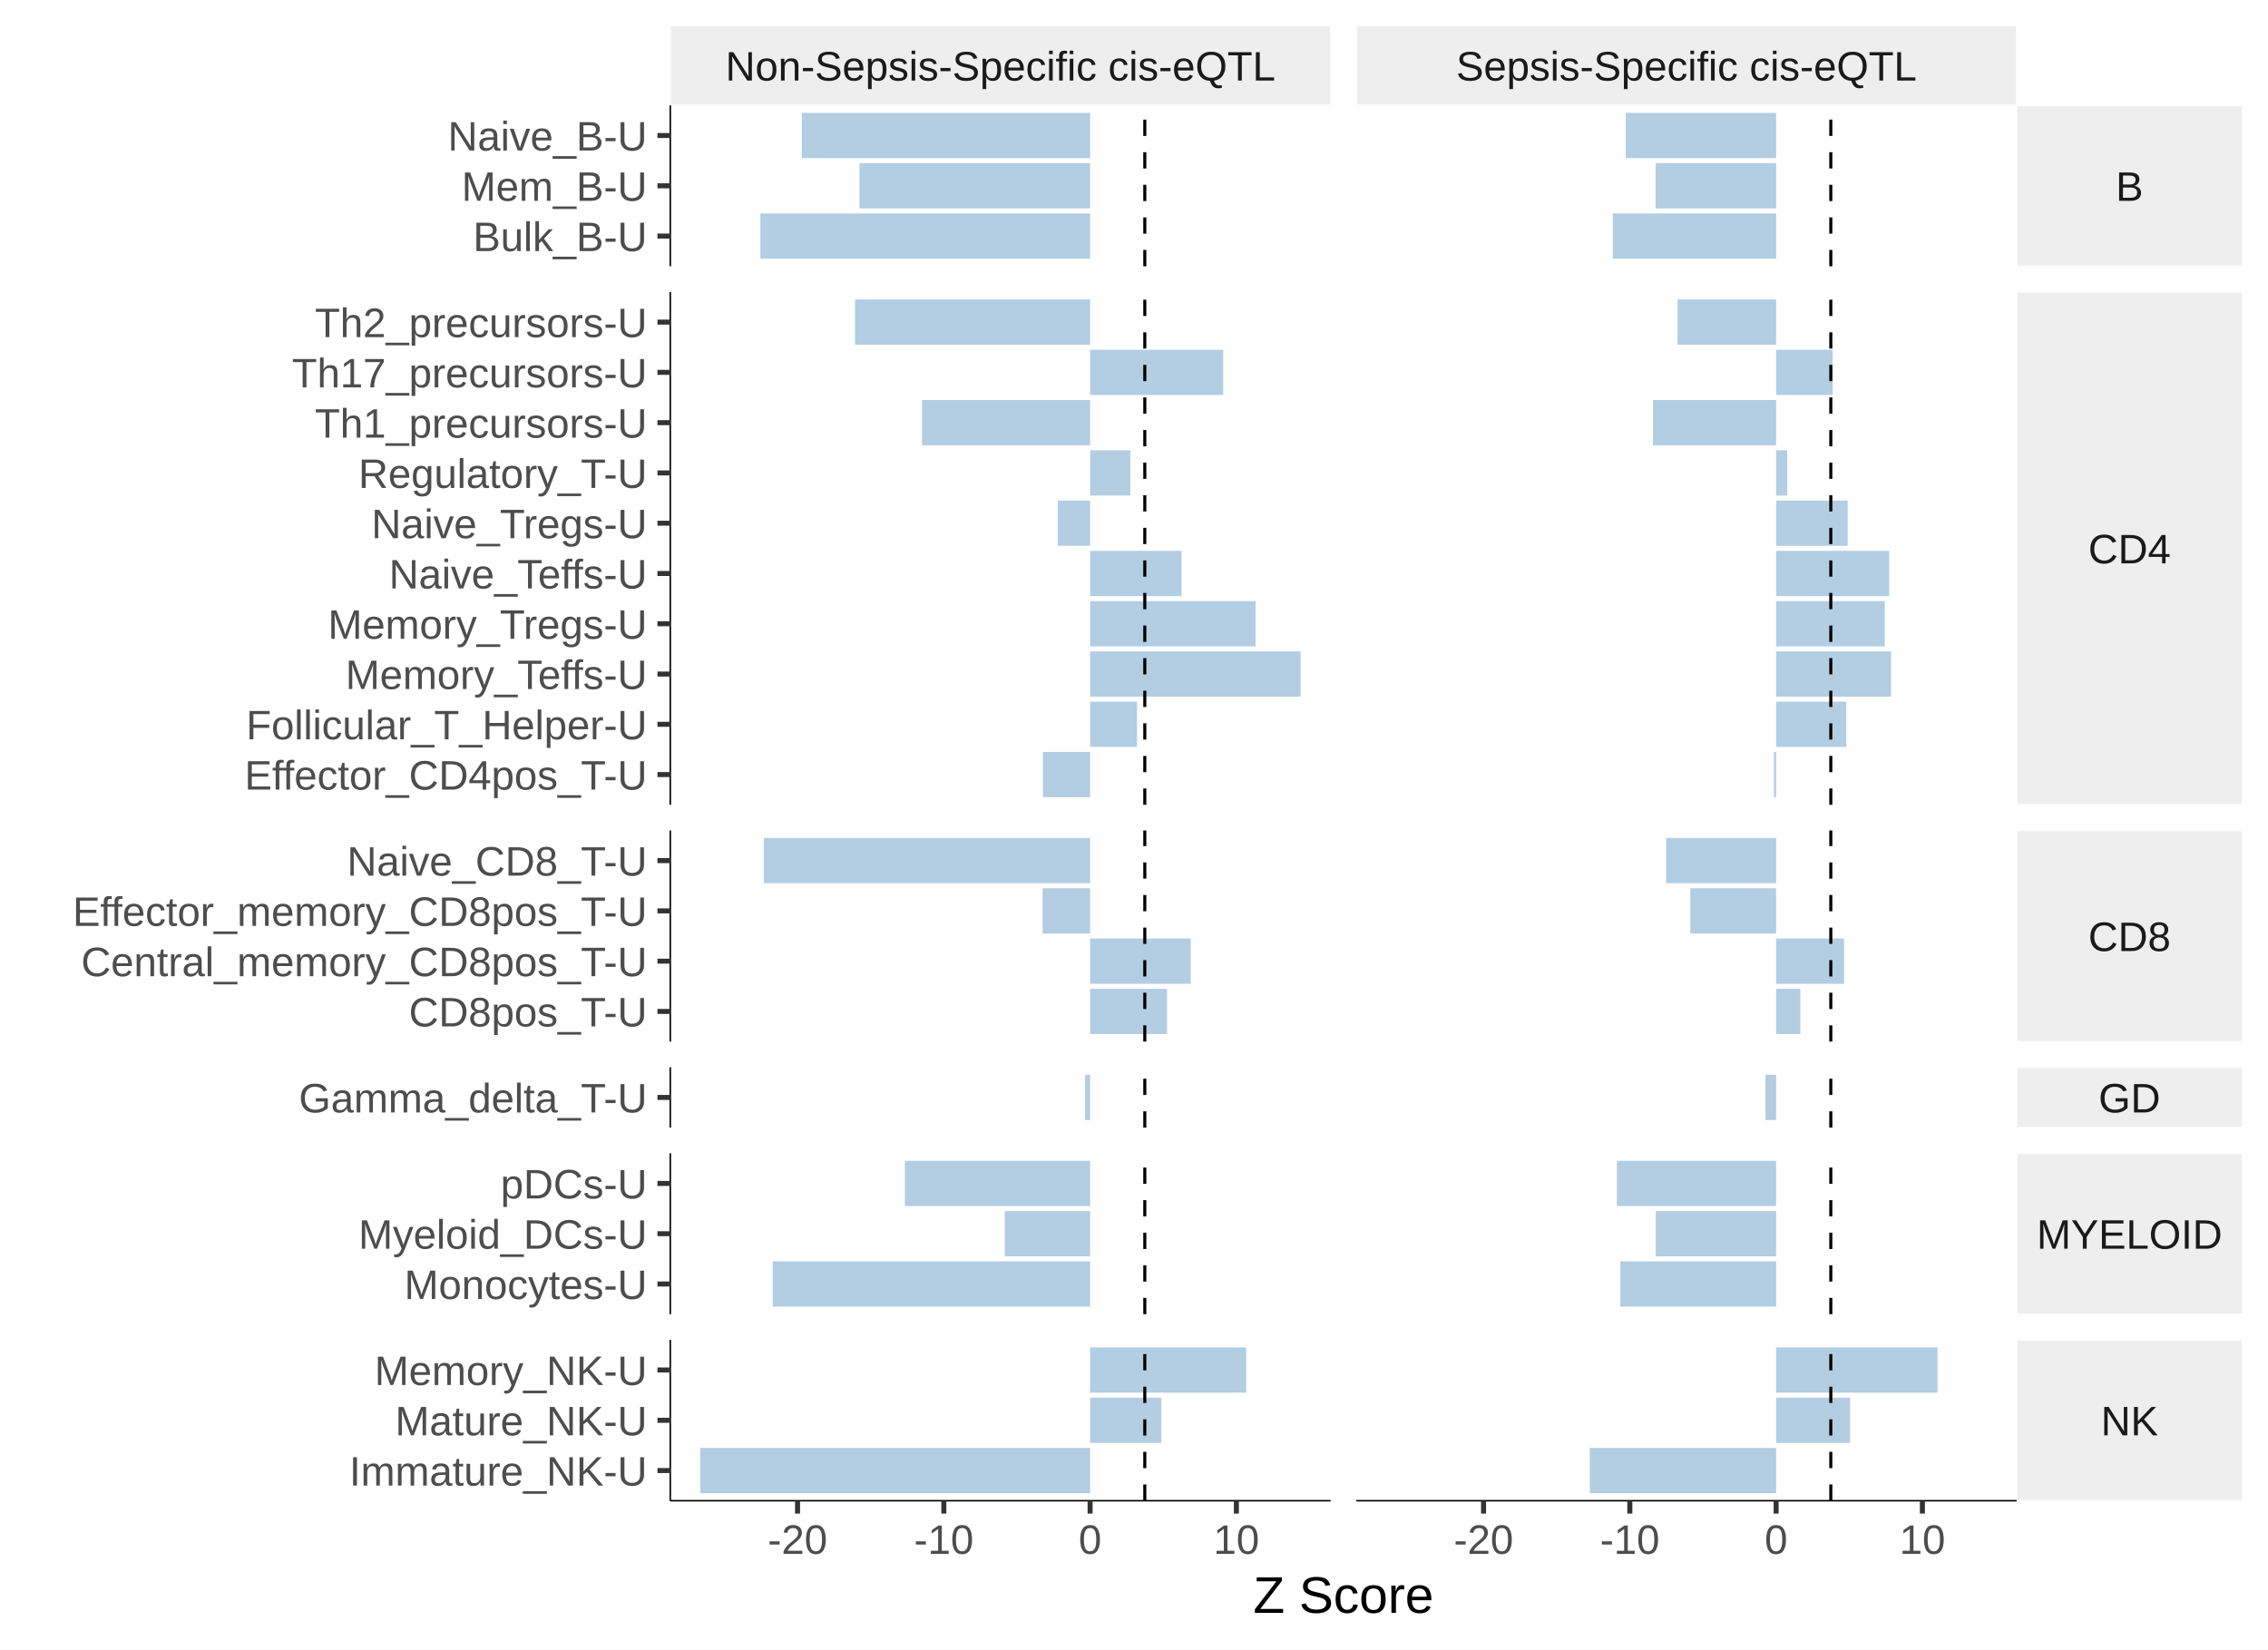
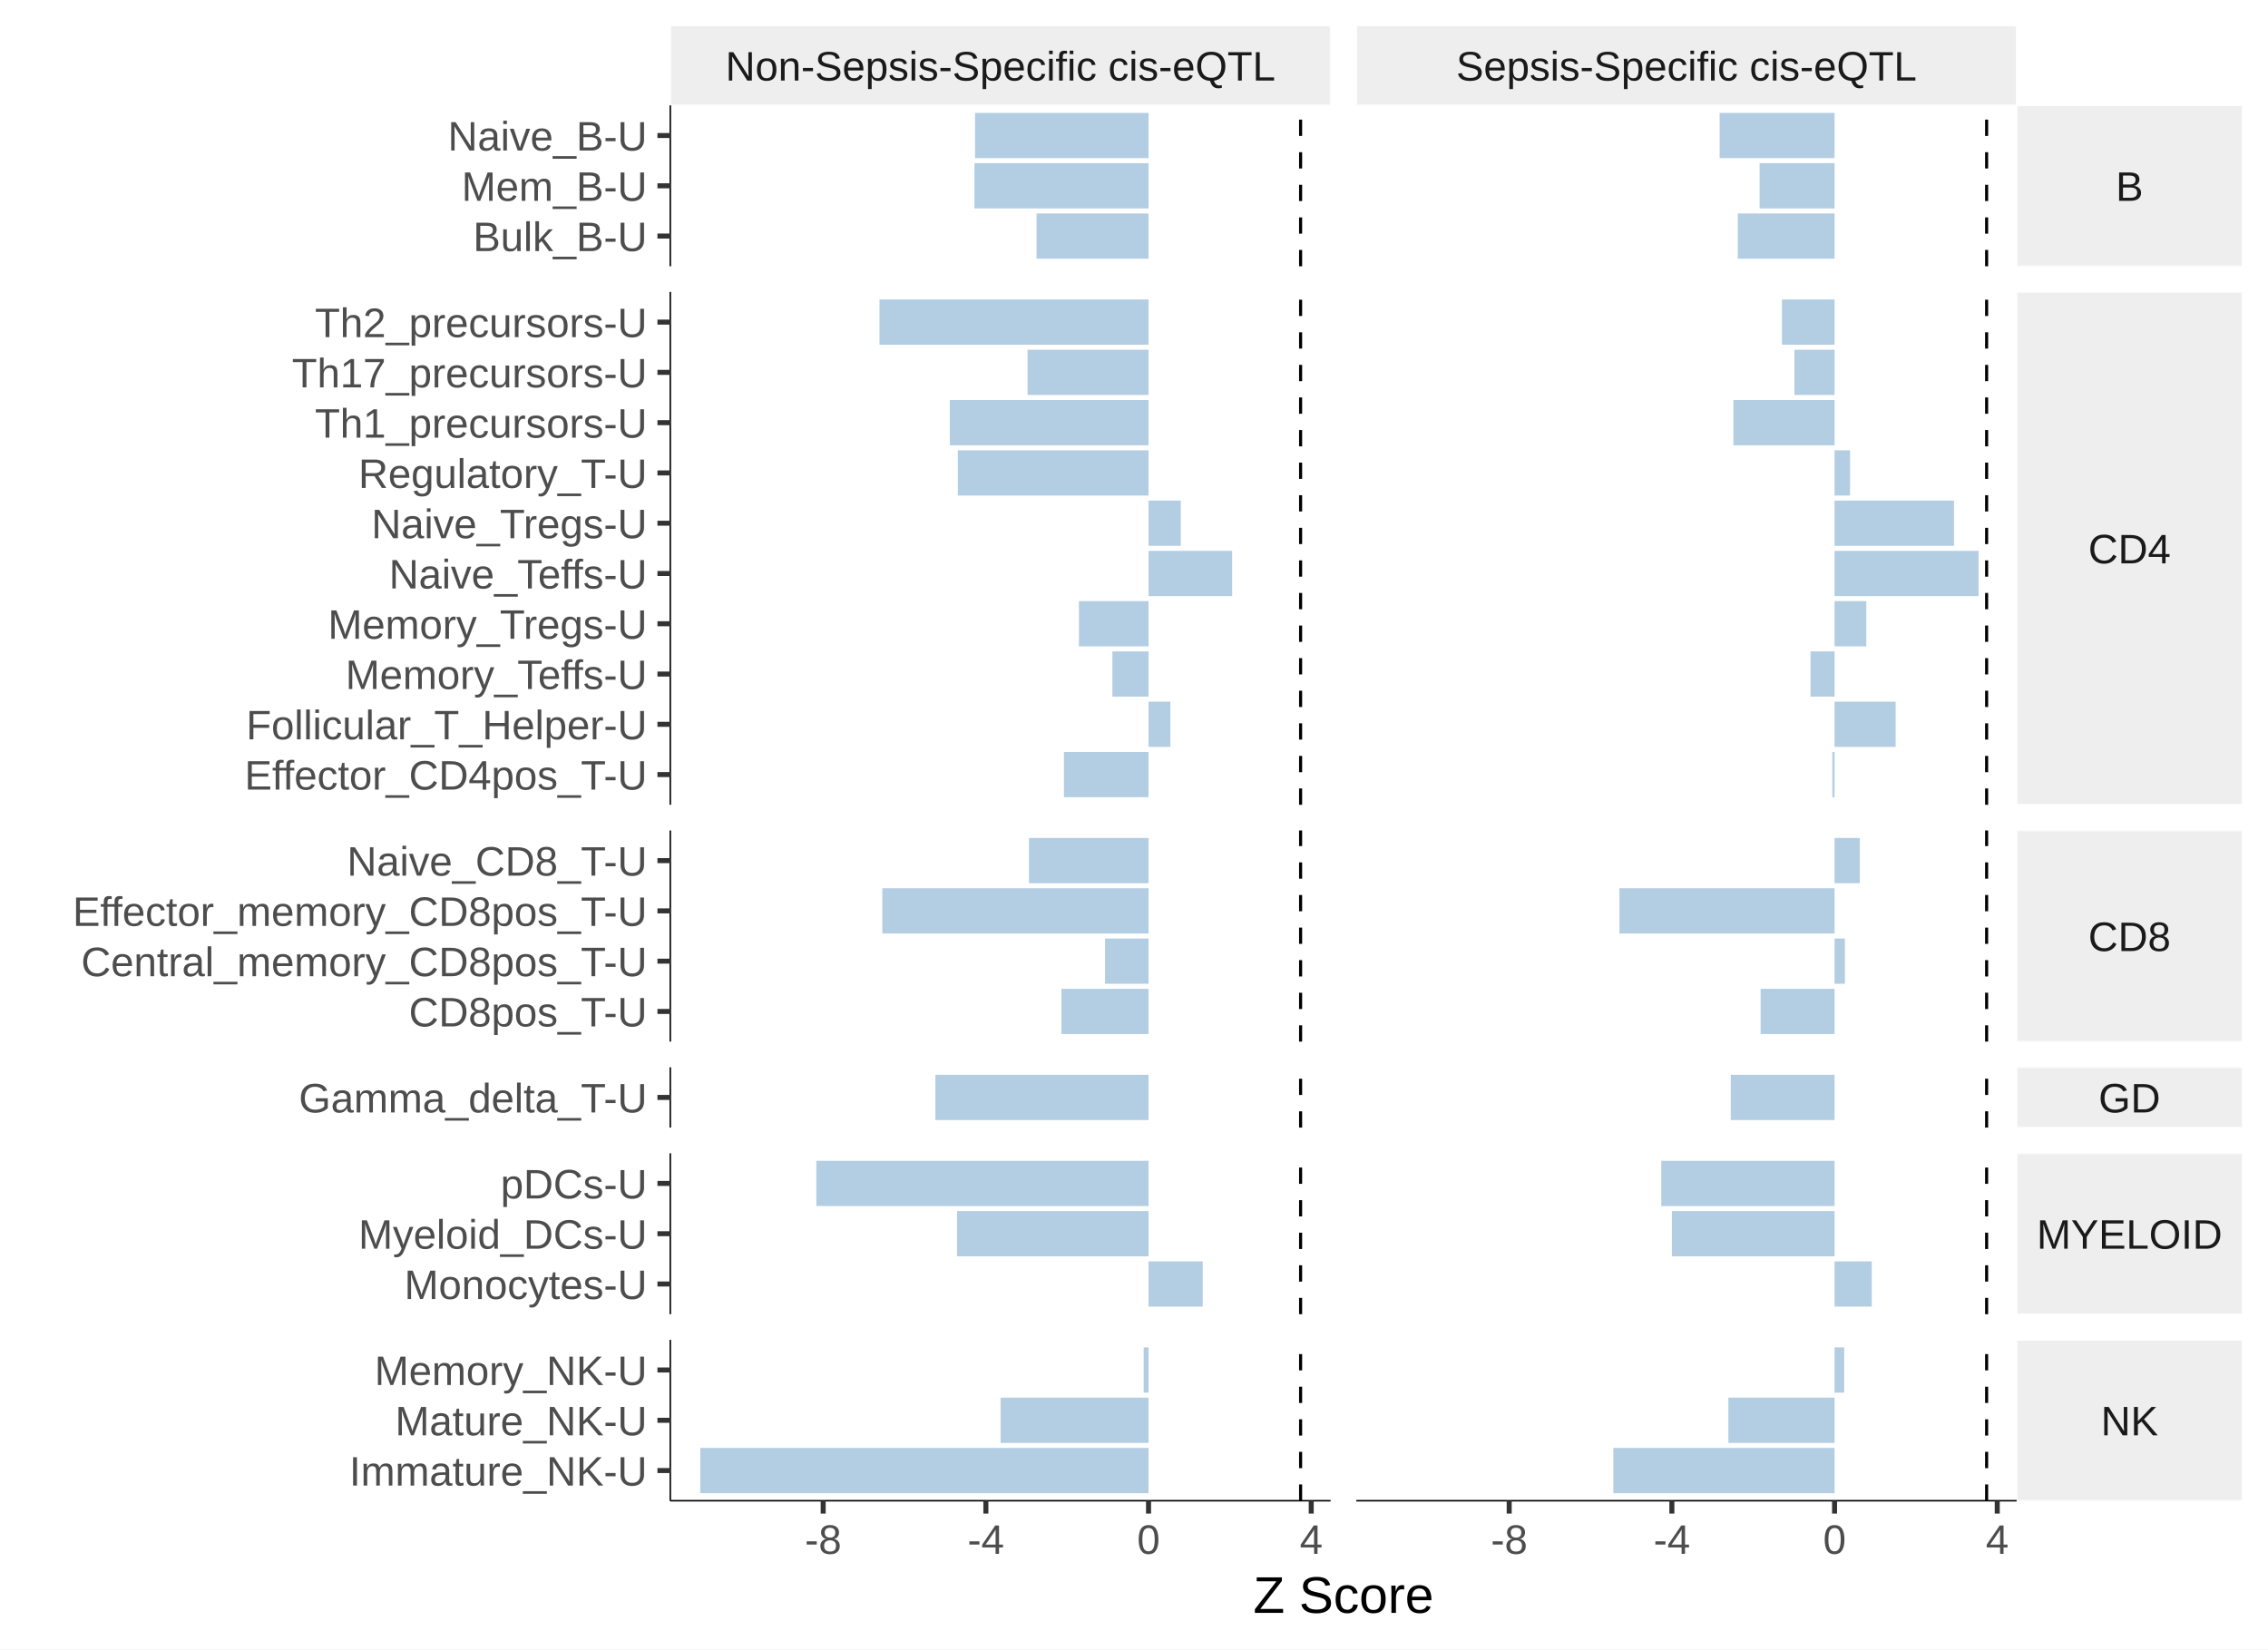
<svg xmlns="http://www.w3.org/2000/svg" class="svglite" width="792.00pt" height="576.00pt" viewBox="0 0 792.00 576.00">
  <defs>
    <style type="text/css">
    .svglite line, .svglite polyline, .svglite polygon, .svglite path, .svglite rect, .svglite circle {
      fill: none;
      stroke: #000000;
      stroke-linecap: round;
      stroke-linejoin: round;
      stroke-miterlimit: 10.00;
    }
  </style>
  </defs>
  <rect width="100%" height="100%" style="stroke: none; fill: #FFFFFF;" />
  <defs>
    <clipPath id="cpMC4wMHw3OTIuMDB8MC4wMHw1NzYuMDA=">
      <rect x="0.00" y="0.00" width="792.00" height="576.00" />
    </clipPath>
  </defs>
  <g clip-path="url(#cpMC4wMHw3OTIuMDB8MC4wMHw1NzYuMDA=)">
    <rect x="0" y="0.00" width="792.00" height="576.00" style="stroke-width: 1.75; stroke: #FFFFFF; fill: #FFFFFF;" />
  </g>
  <defs>
    <clipPath id="cpMjM0LjA3fDQ2NC42NnwzNi44MHw5Mi45OQ==">
      <rect x="234.07" y="36.80" width="230.59" height="56.19" />
    </clipPath>
  </defs>
  <g clip-path="url(#cpMjM0LjA3fDQ2NC42NnwzNi44MHw5Mi45OQ==)">
    <rect x="234.07" y="36.80" width="230.59" height="56.19" style="stroke-width: 1.75; stroke: none; fill: #FFFFFF;" />
-     <rect x="265.52" y="74.55" width="115.16" height="15.80" style="stroke-width: 1.07; stroke: none; stroke-linecap: square; stroke-linejoin: miter; fill: #B3CDE3;" />
-     <rect x="300.13" y="56.99" width="80.54" height="15.80" style="stroke-width: 1.07; stroke: none; stroke-linecap: square; stroke-linejoin: miter; fill: #B3CDE3;" />
-     <rect x="279.98" y="39.43" width="100.69" height="15.80" style="stroke-width: 1.07; stroke: none; stroke-linecap: square; stroke-linejoin: miter; fill: #B3CDE3;" />
-     <line x1="399.77" y1="92.99" x2="399.77" y2="36.80" style="stroke-width: 1.07; stroke-dasharray: 5.69,5.69; stroke-linecap: butt;" />
+     <rect x="361.97" y="74.55" width="39.11" height="15.80" style="stroke-width: 1.07; stroke: none; stroke-linecap: square; stroke-linejoin: miter; fill: #B3CDE3;" />
+     <rect x="340.28" y="56.99" width="60.80" height="15.80" style="stroke-width: 1.07; stroke: none; stroke-linecap: square; stroke-linejoin: miter; fill: #B3CDE3;" />
+     <rect x="340.49" y="39.43" width="60.59" height="15.80" style="stroke-width: 1.07; stroke: none; stroke-linecap: square; stroke-linejoin: miter; fill: #B3CDE3;" />
+     <line x1="454.18" y1="92.99" x2="454.18" y2="36.80" style="stroke-width: 1.07; stroke-dasharray: 5.69,5.69; stroke-linecap: butt;" />
  </g>
  <g clip-path="url(#cpMC4wMHw3OTIuMDB8MC4wMHw1NzYuMDA=)">
</g>
  <defs>
    <clipPath id="cpMjM0LjA3fDQ2NC42NnwxMDEuOTV8MjgxLjA2">
      <rect x="234.07" y="101.95" width="230.59" height="179.11" />
    </clipPath>
  </defs>
  <g clip-path="url(#cpMjM0LjA3fDQ2NC42NnwxMDEuOTV8MjgxLjA2)">
    <rect x="234.07" y="101.95" width="230.59" height="179.11" style="stroke-width: 1.75; stroke: none; fill: #FFFFFF;" />
-     <rect x="364.21" y="262.62" width="16.46" height="15.80" style="stroke-width: 1.07; stroke: none; stroke-linecap: square; stroke-linejoin: miter; fill: #B3CDE3;" />
-     <rect x="380.67" y="245.06" width="16.39" height="15.80" style="stroke-width: 1.07; stroke: none; stroke-linecap: square; stroke-linejoin: miter; fill: #B3CDE3;" />
-     <rect x="380.67" y="227.50" width="73.51" height="15.80" style="stroke-width: 1.07; stroke: none; stroke-linecap: square; stroke-linejoin: miter; fill: #B3CDE3;" />
-     <rect x="380.67" y="209.94" width="57.79" height="15.80" style="stroke-width: 1.07; stroke: none; stroke-linecap: square; stroke-linejoin: miter; fill: #B3CDE3;" />
-     <rect x="380.67" y="192.39" width="31.95" height="15.80" style="stroke-width: 1.07; stroke: none; stroke-linecap: square; stroke-linejoin: miter; fill: #B3CDE3;" />
-     <rect x="369.37" y="174.83" width="11.30" height="15.80" style="stroke-width: 1.07; stroke: none; stroke-linecap: square; stroke-linejoin: miter; fill: #B3CDE3;" />
-     <rect x="380.67" y="157.27" width="14.05" height="15.80" style="stroke-width: 1.07; stroke: none; stroke-linecap: square; stroke-linejoin: miter; fill: #B3CDE3;" />
-     <rect x="321.97" y="139.71" width="58.70" height="15.80" style="stroke-width: 1.07; stroke: none; stroke-linecap: square; stroke-linejoin: miter; fill: #B3CDE3;" />
-     <rect x="380.67" y="122.15" width="46.48" height="15.80" style="stroke-width: 1.07; stroke: none; stroke-linecap: square; stroke-linejoin: miter; fill: #B3CDE3;" />
-     <rect x="298.58" y="104.59" width="82.09" height="15.80" style="stroke-width: 1.07; stroke: none; stroke-linecap: square; stroke-linejoin: miter; fill: #B3CDE3;" />
-     <line x1="399.77" y1="281.06" x2="399.77" y2="101.95" style="stroke-width: 1.07; stroke-dasharray: 5.69,5.69; stroke-linecap: butt;" />
+     <rect x="371.53" y="262.62" width="29.55" height="15.80" style="stroke-width: 1.07; stroke: none; stroke-linecap: square; stroke-linejoin: miter; fill: #B3CDE3;" />
+     <rect x="401.08" y="245.06" width="7.61" height="15.80" style="stroke-width: 1.07; stroke: none; stroke-linecap: square; stroke-linejoin: miter; fill: #B3CDE3;" />
+     <rect x="388.45" y="227.50" width="12.63" height="15.80" style="stroke-width: 1.07; stroke: none; stroke-linecap: square; stroke-linejoin: miter; fill: #B3CDE3;" />
+     <rect x="376.77" y="209.94" width="24.31" height="15.80" style="stroke-width: 1.07; stroke: none; stroke-linecap: square; stroke-linejoin: miter; fill: #B3CDE3;" />
+     <rect x="401.08" y="192.39" width="29.20" height="15.80" style="stroke-width: 1.07; stroke: none; stroke-linecap: square; stroke-linejoin: miter; fill: #B3CDE3;" />
+     <rect x="401.08" y="174.83" width="11.26" height="15.80" style="stroke-width: 1.07; stroke: none; stroke-linecap: square; stroke-linejoin: miter; fill: #B3CDE3;" />
+     <rect x="334.47" y="157.27" width="66.61" height="15.80" style="stroke-width: 1.07; stroke: none; stroke-linecap: square; stroke-linejoin: miter; fill: #B3CDE3;" />
+     <rect x="331.69" y="139.71" width="69.39" height="15.80" style="stroke-width: 1.07; stroke: none; stroke-linecap: square; stroke-linejoin: miter; fill: #B3CDE3;" />
+     <rect x="358.83" y="122.15" width="42.25" height="15.80" style="stroke-width: 1.07; stroke: none; stroke-linecap: square; stroke-linejoin: miter; fill: #B3CDE3;" />
+     <rect x="307.13" y="104.59" width="93.95" height="15.80" style="stroke-width: 1.07; stroke: none; stroke-linecap: square; stroke-linejoin: miter; fill: #B3CDE3;" />
+     <line x1="454.18" y1="281.06" x2="454.18" y2="101.95" style="stroke-width: 1.07; stroke-dasharray: 5.69,5.69; stroke-linecap: butt;" />
  </g>
  <g clip-path="url(#cpMC4wMHw3OTIuMDB8MC4wMHw1NzYuMDA=)">
</g>
  <defs>
    <clipPath id="cpMjM0LjA3fDQ2NC42NnwyOTAuMDN8MzYzLjc4">
      <rect x="234.07" y="290.03" width="230.59" height="73.75" />
    </clipPath>
  </defs>
  <g clip-path="url(#cpMjM0LjA3fDQ2NC42NnwyOTAuMDN8MzYzLjc4)">
    <rect x="234.07" y="290.03" width="230.59" height="73.75" style="stroke-width: 1.75; stroke: none; fill: #FFFFFF;" />
-     <rect x="380.67" y="345.34" width="26.86" height="15.80" style="stroke-width: 1.07; stroke: none; stroke-linecap: square; stroke-linejoin: miter; fill: #B3CDE3;" />
-     <rect x="380.67" y="327.78" width="35.14" height="15.80" style="stroke-width: 1.07; stroke: none; stroke-linecap: square; stroke-linejoin: miter; fill: #B3CDE3;" />
-     <rect x="364.07" y="310.22" width="16.61" height="15.80" style="stroke-width: 1.07; stroke: none; stroke-linecap: square; stroke-linejoin: miter; fill: #B3CDE3;" />
-     <rect x="266.73" y="292.66" width="113.94" height="15.80" style="stroke-width: 1.07; stroke: none; stroke-linecap: square; stroke-linejoin: miter; fill: #B3CDE3;" />
-     <line x1="399.77" y1="363.78" x2="399.77" y2="290.03" style="stroke-width: 1.07; stroke-dasharray: 5.69,5.69; stroke-linecap: butt;" />
+     <rect x="370.66" y="345.34" width="30.42" height="15.80" style="stroke-width: 1.07; stroke: none; stroke-linecap: square; stroke-linejoin: miter; fill: #B3CDE3;" />
+     <rect x="385.89" y="327.78" width="15.19" height="15.80" style="stroke-width: 1.07; stroke: none; stroke-linecap: square; stroke-linejoin: miter; fill: #B3CDE3;" />
+     <rect x="308.11" y="310.22" width="92.97" height="15.80" style="stroke-width: 1.07; stroke: none; stroke-linecap: square; stroke-linejoin: miter; fill: #B3CDE3;" />
+     <rect x="359.33" y="292.66" width="41.75" height="15.80" style="stroke-width: 1.07; stroke: none; stroke-linecap: square; stroke-linejoin: miter; fill: #B3CDE3;" />
+     <line x1="454.18" y1="363.78" x2="454.18" y2="290.03" style="stroke-width: 1.07; stroke-dasharray: 5.69,5.69; stroke-linecap: butt;" />
  </g>
  <g clip-path="url(#cpMC4wMHw3OTIuMDB8MC4wMHw1NzYuMDA=)">
</g>
  <defs>
    <clipPath id="cpMjM0LjA3fDQ2NC42NnwzNzIuNzR8MzkzLjgx">
      <rect x="234.07" y="372.74" width="230.59" height="21.07" />
    </clipPath>
  </defs>
  <g clip-path="url(#cpMjM0LjA3fDQ2NC42NnwzNzIuNzR8MzkzLjgx)">
    <rect x="234.07" y="372.74" width="230.59" height="21.07" style="stroke-width: 1.75; stroke: none; fill: #FFFFFF;" />
-     <rect x="378.94" y="375.38" width="1.73" height="15.80" style="stroke-width: 1.07; stroke: none; stroke-linecap: square; stroke-linejoin: miter; fill: #B3CDE3;" />
-     <line x1="399.77" y1="393.81" x2="399.77" y2="372.74" style="stroke-width: 1.07; stroke-dasharray: 5.69,5.69; stroke-linecap: butt;" />
+     <rect x="326.64" y="375.38" width="74.44" height="15.80" style="stroke-width: 1.07; stroke: none; stroke-linecap: square; stroke-linejoin: miter; fill: #B3CDE3;" />
+     <line x1="454.18" y1="393.81" x2="454.18" y2="372.74" style="stroke-width: 1.07; stroke-dasharray: 5.69,5.69; stroke-linecap: butt;" />
  </g>
  <g clip-path="url(#cpMC4wMHw3OTIuMDB8MC4wMHw1NzYuMDA=)">
</g>
  <defs>
    <clipPath id="cpMjM0LjA3fDQ2NC42Nnw0MDIuNzh8NDU4Ljk3">
      <rect x="234.07" y="402.78" width="230.59" height="56.19" />
    </clipPath>
  </defs>
  <g clip-path="url(#cpMjM0LjA3fDQ2NC42Nnw0MDIuNzh8NDU4Ljk3)">
    <rect x="234.07" y="402.78" width="230.59" height="56.19" style="stroke-width: 1.75; stroke: none; fill: #FFFFFF;" />
-     <rect x="269.85" y="440.53" width="110.82" height="15.80" style="stroke-width: 1.07; stroke: none; stroke-linecap: square; stroke-linejoin: miter; fill: #B3CDE3;" />
-     <rect x="350.85" y="422.97" width="29.82" height="15.80" style="stroke-width: 1.07; stroke: none; stroke-linecap: square; stroke-linejoin: miter; fill: #B3CDE3;" />
-     <rect x="315.98" y="405.41" width="64.69" height="15.80" style="stroke-width: 1.07; stroke: none; stroke-linecap: square; stroke-linejoin: miter; fill: #B3CDE3;" />
-     <line x1="399.77" y1="458.97" x2="399.77" y2="402.78" style="stroke-width: 1.07; stroke-dasharray: 5.69,5.69; stroke-linecap: butt;" />
+     <rect x="401.08" y="440.53" width="18.91" height="15.80" style="stroke-width: 1.07; stroke: none; stroke-linecap: square; stroke-linejoin: miter; fill: #B3CDE3;" />
+     <rect x="334.21" y="422.97" width="66.88" height="15.80" style="stroke-width: 1.07; stroke: none; stroke-linecap: square; stroke-linejoin: miter; fill: #B3CDE3;" />
+     <rect x="285.06" y="405.41" width="116.02" height="15.80" style="stroke-width: 1.07; stroke: none; stroke-linecap: square; stroke-linejoin: miter; fill: #B3CDE3;" />
+     <line x1="454.18" y1="458.97" x2="454.18" y2="402.78" style="stroke-width: 1.07; stroke-dasharray: 5.69,5.69; stroke-linecap: butt;" />
  </g>
  <g clip-path="url(#cpMC4wMHw3OTIuMDB8MC4wMHw1NzYuMDA=)">
</g>
  <defs>
    <clipPath id="cpMjM0LjA3fDQ2NC42Nnw0NjcuOTR8NTI0LjEz">
      <rect x="234.07" y="467.94" width="230.59" height="56.19" />
    </clipPath>
  </defs>
  <g clip-path="url(#cpMjM0LjA3fDQ2NC42Nnw0NjcuOTR8NTI0LjEz)">
    <rect x="234.07" y="467.94" width="230.59" height="56.19" style="stroke-width: 1.75; stroke: none; fill: #FFFFFF;" />
-     <rect x="244.55" y="505.69" width="136.12" height="15.80" style="stroke-width: 1.07; stroke: none; stroke-linecap: square; stroke-linejoin: miter; fill: #B3CDE3;" />
-     <rect x="380.67" y="488.13" width="24.87" height="15.80" style="stroke-width: 1.07; stroke: none; stroke-linecap: square; stroke-linejoin: miter; fill: #B3CDE3;" />
-     <rect x="380.67" y="470.57" width="54.50" height="15.80" style="stroke-width: 1.07; stroke: none; stroke-linecap: square; stroke-linejoin: miter; fill: #B3CDE3;" />
-     <line x1="399.77" y1="524.13" x2="399.77" y2="467.94" style="stroke-width: 1.07; stroke-dasharray: 5.69,5.69; stroke-linecap: butt;" />
+     <rect x="244.55" y="505.69" width="156.53" height="15.80" style="stroke-width: 1.07; stroke: none; stroke-linecap: square; stroke-linejoin: miter; fill: #B3CDE3;" />
+     <rect x="349.42" y="488.13" width="51.66" height="15.80" style="stroke-width: 1.07; stroke: none; stroke-linecap: square; stroke-linejoin: miter; fill: #B3CDE3;" />
+     <rect x="399.38" y="470.57" width="1.70" height="15.80" style="stroke-width: 1.07; stroke: none; stroke-linecap: square; stroke-linejoin: miter; fill: #B3CDE3;" />
+     <line x1="454.18" y1="524.13" x2="454.18" y2="467.94" style="stroke-width: 1.07; stroke-dasharray: 5.69,5.69; stroke-linecap: butt;" />
  </g>
  <g clip-path="url(#cpMC4wMHw3OTIuMDB8MC4wMHw1NzYuMDA=)">
</g>
  <defs>
    <clipPath id="cpNDczLjYzfDcwNC4yMnwzNi44MHw5Mi45OQ==">
      <rect x="473.63" y="36.80" width="230.59" height="56.19" />
    </clipPath>
  </defs>
  <g clip-path="url(#cpNDczLjYzfDcwNC4yMnwzNi44MHw5Mi45OQ==)">
    <rect x="473.63" y="36.80" width="230.59" height="56.19" style="stroke-width: 1.75; stroke: none; fill: #FFFFFF;" />
-     <rect x="563.20" y="74.55" width="57.03" height="15.80" style="stroke-width: 1.07; stroke: none; stroke-linecap: square; stroke-linejoin: miter; fill: #B3CDE3;" />
-     <rect x="578.15" y="56.99" width="42.08" height="15.80" style="stroke-width: 1.07; stroke: none; stroke-linecap: square; stroke-linejoin: miter; fill: #B3CDE3;" />
-     <rect x="567.71" y="39.43" width="52.52" height="15.80" style="stroke-width: 1.07; stroke: none; stroke-linecap: square; stroke-linejoin: miter; fill: #B3CDE3;" />
-     <line x1="639.33" y1="92.99" x2="639.33" y2="36.80" style="stroke-width: 1.07; stroke-dasharray: 5.69,5.69; stroke-linecap: butt;" />
+     <rect x="606.86" y="74.55" width="33.78" height="15.80" style="stroke-width: 1.07; stroke: none; stroke-linecap: square; stroke-linejoin: miter; fill: #B3CDE3;" />
+     <rect x="614.46" y="56.99" width="26.18" height="15.80" style="stroke-width: 1.07; stroke: none; stroke-linecap: square; stroke-linejoin: miter; fill: #B3CDE3;" />
+     <rect x="600.51" y="39.43" width="40.13" height="15.80" style="stroke-width: 1.07; stroke: none; stroke-linecap: square; stroke-linejoin: miter; fill: #B3CDE3;" />
+     <line x1="693.74" y1="92.99" x2="693.74" y2="36.80" style="stroke-width: 1.07; stroke-dasharray: 5.69,5.69; stroke-linecap: butt;" />
  </g>
  <g clip-path="url(#cpMC4wMHw3OTIuMDB8MC4wMHw1NzYuMDA=)">
</g>
  <defs>
    <clipPath id="cpNDczLjYzfDcwNC4yMnwxMDEuOTV8MjgxLjA2">
      <rect x="473.63" y="101.95" width="230.59" height="179.11" />
    </clipPath>
  </defs>
  <g clip-path="url(#cpNDczLjYzfDcwNC4yMnwxMDEuOTV8MjgxLjA2)">
    <rect x="473.63" y="101.95" width="230.59" height="179.11" style="stroke-width: 1.75; stroke: none; fill: #FFFFFF;" />
-     <rect x="619.46" y="262.62" width="0.77" height="15.80" style="stroke-width: 1.07; stroke: none; stroke-linecap: square; stroke-linejoin: miter; fill: #B3CDE3;" />
-     <rect x="620.23" y="245.06" width="24.49" height="15.80" style="stroke-width: 1.07; stroke: none; stroke-linecap: square; stroke-linejoin: miter; fill: #B3CDE3;" />
-     <rect x="620.23" y="227.50" width="40.14" height="15.80" style="stroke-width: 1.07; stroke: none; stroke-linecap: square; stroke-linejoin: miter; fill: #B3CDE3;" />
-     <rect x="620.23" y="209.94" width="37.92" height="15.80" style="stroke-width: 1.07; stroke: none; stroke-linecap: square; stroke-linejoin: miter; fill: #B3CDE3;" />
-     <rect x="620.23" y="192.39" width="39.49" height="15.80" style="stroke-width: 1.07; stroke: none; stroke-linecap: square; stroke-linejoin: miter; fill: #B3CDE3;" />
-     <rect x="620.23" y="174.83" width="24.98" height="15.80" style="stroke-width: 1.07; stroke: none; stroke-linecap: square; stroke-linejoin: miter; fill: #B3CDE3;" />
-     <rect x="620.23" y="157.27" width="3.90" height="15.80" style="stroke-width: 1.07; stroke: none; stroke-linecap: square; stroke-linejoin: miter; fill: #B3CDE3;" />
-     <rect x="577.21" y="139.71" width="43.02" height="15.80" style="stroke-width: 1.07; stroke: none; stroke-linecap: square; stroke-linejoin: miter; fill: #B3CDE3;" />
-     <rect x="620.23" y="122.15" width="19.73" height="15.80" style="stroke-width: 1.07; stroke: none; stroke-linecap: square; stroke-linejoin: miter; fill: #B3CDE3;" />
-     <rect x="585.82" y="104.59" width="34.41" height="15.80" style="stroke-width: 1.07; stroke: none; stroke-linecap: square; stroke-linejoin: miter; fill: #B3CDE3;" />
-     <line x1="639.33" y1="281.06" x2="639.33" y2="101.95" style="stroke-width: 1.07; stroke-dasharray: 5.69,5.69; stroke-linecap: butt;" />
+     <rect x="639.87" y="262.62" width="0.77" height="15.80" style="stroke-width: 1.07; stroke: none; stroke-linecap: square; stroke-linejoin: miter; fill: #B3CDE3;" />
+     <rect x="640.64" y="245.06" width="21.33" height="15.80" style="stroke-width: 1.07; stroke: none; stroke-linecap: square; stroke-linejoin: miter; fill: #B3CDE3;" />
+     <rect x="632.24" y="227.50" width="8.40" height="15.80" style="stroke-width: 1.07; stroke: none; stroke-linecap: square; stroke-linejoin: miter; fill: #B3CDE3;" />
+     <rect x="640.64" y="209.94" width="11.08" height="15.80" style="stroke-width: 1.07; stroke: none; stroke-linecap: square; stroke-linejoin: miter; fill: #B3CDE3;" />
+     <rect x="640.64" y="192.39" width="50.28" height="15.80" style="stroke-width: 1.07; stroke: none; stroke-linecap: square; stroke-linejoin: miter; fill: #B3CDE3;" />
+     <rect x="640.64" y="174.83" width="41.71" height="15.80" style="stroke-width: 1.07; stroke: none; stroke-linecap: square; stroke-linejoin: miter; fill: #B3CDE3;" />
+     <rect x="640.64" y="157.27" width="5.40" height="15.80" style="stroke-width: 1.07; stroke: none; stroke-linecap: square; stroke-linejoin: miter; fill: #B3CDE3;" />
+     <rect x="605.32" y="139.71" width="35.32" height="15.80" style="stroke-width: 1.07; stroke: none; stroke-linecap: square; stroke-linejoin: miter; fill: #B3CDE3;" />
+     <rect x="626.62" y="122.15" width="14.03" height="15.80" style="stroke-width: 1.07; stroke: none; stroke-linecap: square; stroke-linejoin: miter; fill: #B3CDE3;" />
+     <rect x="622.27" y="104.59" width="18.37" height="15.80" style="stroke-width: 1.07; stroke: none; stroke-linecap: square; stroke-linejoin: miter; fill: #B3CDE3;" />
+     <line x1="693.74" y1="281.06" x2="693.74" y2="101.95" style="stroke-width: 1.07; stroke-dasharray: 5.69,5.69; stroke-linecap: butt;" />
  </g>
  <g clip-path="url(#cpMC4wMHw3OTIuMDB8MC4wMHw1NzYuMDA=)">
</g>
  <defs>
    <clipPath id="cpNDczLjYzfDcwNC4yMnwyOTAuMDN8MzYzLjc4">
      <rect x="473.63" y="290.03" width="230.59" height="73.75" />
    </clipPath>
  </defs>
  <g clip-path="url(#cpNDczLjYzfDcwNC4yMnwyOTAuMDN8MzYzLjc4)">
    <rect x="473.63" y="290.03" width="230.59" height="73.75" style="stroke-width: 1.75; stroke: none; fill: #FFFFFF;" />
-     <rect x="620.23" y="345.34" width="8.45" height="15.80" style="stroke-width: 1.07; stroke: none; stroke-linecap: square; stroke-linejoin: miter; fill: #B3CDE3;" />
-     <rect x="620.23" y="327.78" width="23.73" height="15.80" style="stroke-width: 1.07; stroke: none; stroke-linecap: square; stroke-linejoin: miter; fill: #B3CDE3;" />
-     <rect x="590.26" y="310.22" width="29.97" height="15.80" style="stroke-width: 1.07; stroke: none; stroke-linecap: square; stroke-linejoin: miter; fill: #B3CDE3;" />
-     <rect x="581.81" y="292.66" width="38.42" height="15.80" style="stroke-width: 1.07; stroke: none; stroke-linecap: square; stroke-linejoin: miter; fill: #B3CDE3;" />
-     <line x1="639.33" y1="363.78" x2="639.33" y2="290.03" style="stroke-width: 1.07; stroke-dasharray: 5.69,5.69; stroke-linecap: butt;" />
+     <rect x="614.82" y="345.34" width="25.82" height="15.80" style="stroke-width: 1.07; stroke: none; stroke-linecap: square; stroke-linejoin: miter; fill: #B3CDE3;" />
+     <rect x="640.64" y="327.78" width="3.61" height="15.80" style="stroke-width: 1.07; stroke: none; stroke-linecap: square; stroke-linejoin: miter; fill: #B3CDE3;" />
+     <rect x="565.52" y="310.22" width="75.12" height="15.80" style="stroke-width: 1.07; stroke: none; stroke-linecap: square; stroke-linejoin: miter; fill: #B3CDE3;" />
+     <rect x="640.64" y="292.66" width="8.81" height="15.80" style="stroke-width: 1.07; stroke: none; stroke-linecap: square; stroke-linejoin: miter; fill: #B3CDE3;" />
+     <line x1="693.74" y1="363.78" x2="693.74" y2="290.03" style="stroke-width: 1.07; stroke-dasharray: 5.69,5.69; stroke-linecap: butt;" />
  </g>
  <g clip-path="url(#cpMC4wMHw3OTIuMDB8MC4wMHw1NzYuMDA=)">
</g>
  <defs>
    <clipPath id="cpNDczLjYzfDcwNC4yMnwzNzIuNzR8MzkzLjgx">
      <rect x="473.63" y="372.74" width="230.59" height="21.07" />
    </clipPath>
  </defs>
  <g clip-path="url(#cpNDczLjYzfDcwNC4yMnwzNzIuNzR8MzkzLjgx)">
    <rect x="473.63" y="372.74" width="230.59" height="21.07" style="stroke-width: 1.75; stroke: none; fill: #FFFFFF;" />
-     <rect x="616.52" y="375.38" width="3.71" height="15.80" style="stroke-width: 1.07; stroke: none; stroke-linecap: square; stroke-linejoin: miter; fill: #B3CDE3;" />
-     <line x1="639.33" y1="393.81" x2="639.33" y2="372.74" style="stroke-width: 1.07; stroke-dasharray: 5.69,5.69; stroke-linecap: butt;" />
+     <rect x="604.40" y="375.38" width="36.24" height="15.80" style="stroke-width: 1.07; stroke: none; stroke-linecap: square; stroke-linejoin: miter; fill: #B3CDE3;" />
+     <line x1="693.74" y1="393.81" x2="693.74" y2="372.74" style="stroke-width: 1.07; stroke-dasharray: 5.69,5.69; stroke-linecap: butt;" />
  </g>
  <g clip-path="url(#cpMC4wMHw3OTIuMDB8MC4wMHw1NzYuMDA=)">
</g>
  <defs>
    <clipPath id="cpNDczLjYzfDcwNC4yMnw0MDIuNzh8NDU4Ljk3">
      <rect x="473.63" y="402.78" width="230.59" height="56.19" />
    </clipPath>
  </defs>
  <g clip-path="url(#cpNDczLjYzfDcwNC4yMnw0MDIuNzh8NDU4Ljk3)">
    <rect x="473.63" y="402.78" width="230.59" height="56.19" style="stroke-width: 1.75; stroke: none; fill: #FFFFFF;" />
-     <rect x="565.83" y="440.53" width="54.40" height="15.80" style="stroke-width: 1.07; stroke: none; stroke-linecap: square; stroke-linejoin: miter; fill: #B3CDE3;" />
-     <rect x="578.20" y="422.97" width="42.03" height="15.80" style="stroke-width: 1.07; stroke: none; stroke-linecap: square; stroke-linejoin: miter; fill: #B3CDE3;" />
-     <rect x="564.63" y="405.41" width="55.60" height="15.80" style="stroke-width: 1.07; stroke: none; stroke-linecap: square; stroke-linejoin: miter; fill: #B3CDE3;" />
-     <line x1="639.33" y1="458.97" x2="639.33" y2="402.78" style="stroke-width: 1.07; stroke-dasharray: 5.69,5.69; stroke-linecap: butt;" />
+     <rect x="640.64" y="440.53" width="12.99" height="15.80" style="stroke-width: 1.07; stroke: none; stroke-linecap: square; stroke-linejoin: miter; fill: #B3CDE3;" />
+     <rect x="583.84" y="422.97" width="56.80" height="15.80" style="stroke-width: 1.07; stroke: none; stroke-linecap: square; stroke-linejoin: miter; fill: #B3CDE3;" />
+     <rect x="580.14" y="405.41" width="60.50" height="15.80" style="stroke-width: 1.07; stroke: none; stroke-linecap: square; stroke-linejoin: miter; fill: #B3CDE3;" />
+     <line x1="693.74" y1="458.97" x2="693.74" y2="402.78" style="stroke-width: 1.07; stroke-dasharray: 5.69,5.69; stroke-linecap: butt;" />
  </g>
  <g clip-path="url(#cpMC4wMHw3OTIuMDB8MC4wMHw1NzYuMDA=)">
</g>
  <defs>
    <clipPath id="cpNDczLjYzfDcwNC4yMnw0NjcuOTR8NTI0LjEz">
      <rect x="473.63" y="467.94" width="230.59" height="56.19" />
    </clipPath>
  </defs>
  <g clip-path="url(#cpNDczLjYzfDcwNC4yMnw0NjcuOTR8NTI0LjEz)">
    <rect x="473.63" y="467.94" width="230.59" height="56.19" style="stroke-width: 1.75; stroke: none; fill: #FFFFFF;" />
-     <rect x="555.17" y="505.69" width="65.06" height="15.80" style="stroke-width: 1.07; stroke: none; stroke-linecap: square; stroke-linejoin: miter; fill: #B3CDE3;" />
-     <rect x="620.23" y="488.13" width="25.83" height="15.80" style="stroke-width: 1.07; stroke: none; stroke-linecap: square; stroke-linejoin: miter; fill: #B3CDE3;" />
-     <rect x="620.23" y="470.57" width="56.37" height="15.80" style="stroke-width: 1.07; stroke: none; stroke-linecap: square; stroke-linejoin: miter; fill: #B3CDE3;" />
-     <line x1="639.33" y1="524.13" x2="639.33" y2="467.94" style="stroke-width: 1.07; stroke-dasharray: 5.69,5.69; stroke-linecap: butt;" />
+     <rect x="563.40" y="505.69" width="77.24" height="15.80" style="stroke-width: 1.07; stroke: none; stroke-linecap: square; stroke-linejoin: miter; fill: #B3CDE3;" />
+     <rect x="603.56" y="488.13" width="37.08" height="15.80" style="stroke-width: 1.07; stroke: none; stroke-linecap: square; stroke-linejoin: miter; fill: #B3CDE3;" />
+     <rect x="640.64" y="470.57" width="3.37" height="15.80" style="stroke-width: 1.07; stroke: none; stroke-linecap: square; stroke-linejoin: miter; fill: #B3CDE3;" />
+     <line x1="693.74" y1="524.13" x2="693.74" y2="467.94" style="stroke-width: 1.07; stroke-dasharray: 5.69,5.69; stroke-linecap: butt;" />
  </g>
  <g clip-path="url(#cpMC4wMHw3OTIuMDB8MC4wMHw1NzYuMDA=)">
</g>
  <defs>
    <clipPath id="cpMjM0LjA3fDQ2NC42Nnw4Ljk3fDM2Ljgw">
      <rect x="234.07" y="8.97" width="230.59" height="27.83" />
    </clipPath>
  </defs>
  <g clip-path="url(#cpMjM0LjA3fDQ2NC42Nnw4Ljk3fDM2Ljgw)">
    <rect x="234.07" y="8.97" width="230.59" height="27.83" style="stroke-width: 0.53; stroke: #FFFFFF; fill: #EEEEEE;" />
    <text x="349.36" y="28.13" text-anchor="middle" style="font-size: 14.40px; fill: #1A1A1A; font-family: Arimo;" textLength="207.37px" lengthAdjust="spacingAndGlyphs">Non-Sepsis-Specific cis-eQTL</text>
  </g>
  <g clip-path="url(#cpMC4wMHw3OTIuMDB8MC4wMHw1NzYuMDA=)">
</g>
  <defs>
    <clipPath id="cpNDczLjYzfDcwNC4yMnw4Ljk3fDM2Ljgw">
      <rect x="473.63" y="8.97" width="230.59" height="27.83" />
    </clipPath>
  </defs>
  <g clip-path="url(#cpNDczLjYzfDcwNC4yMnw4Ljk3fDM2Ljgw)">
    <rect x="473.63" y="8.97" width="230.59" height="27.83" style="stroke-width: 0.53; stroke: #FFFFFF; fill: #EEEEEE;" />
    <text x="588.92" y="28.13" text-anchor="middle" style="font-size: 14.40px; fill: #1A1A1A; font-family: Arimo;" textLength="173.48px" lengthAdjust="spacingAndGlyphs">Sepsis-Specific cis-eQTL</text>
  </g>
  <g clip-path="url(#cpMC4wMHw3OTIuMDB8MC4wMHw1NzYuMDA=)">
</g>
  <defs>
    <clipPath id="cpNzA0LjIyfDc4My4wM3wzNi44MHw5Mi45OQ==">
      <rect x="704.22" y="36.80" width="78.82" height="56.19" />
    </clipPath>
  </defs>
  <g clip-path="url(#cpNzA0LjIyfDc4My4wM3wzNi44MHw5Mi45OQ==)">
    <rect x="704.22" y="36.80" width="78.82" height="56.19" style="stroke-width: 0.53; stroke: #FFFFFF; fill: #EEEEEE;" />
    <text x="743.63" y="70.14" text-anchor="middle" style="font-size: 14.40px; fill: #1A1A1A; font-family: Arimo;" textLength="9.87px" lengthAdjust="spacingAndGlyphs">B</text>
  </g>
  <g clip-path="url(#cpMC4wMHw3OTIuMDB8MC4wMHw1NzYuMDA=)">
</g>
  <defs>
    <clipPath id="cpNzA0LjIyfDc4My4wM3wxMDEuOTV8MjgxLjA2">
      <rect x="704.22" y="101.95" width="78.82" height="179.11" />
    </clipPath>
  </defs>
  <g clip-path="url(#cpNzA0LjIyfDc4My4wM3wxMDEuOTV8MjgxLjA2)">
    <rect x="704.22" y="101.95" width="78.82" height="179.11" style="stroke-width: 0.53; stroke: #FFFFFF; fill: #EEEEEE;" />
    <text x="743.63" y="196.75" text-anchor="middle" style="font-size: 14.40px; fill: #1A1A1A; font-family: Arimo;" textLength="30.29px" lengthAdjust="spacingAndGlyphs">CD4</text>
  </g>
  <g clip-path="url(#cpMC4wMHw3OTIuMDB8MC4wMHw1NzYuMDA=)">
</g>
  <defs>
    <clipPath id="cpNzA0LjIyfDc4My4wM3wyOTAuMDN8MzYzLjc4">
      <rect x="704.22" y="290.03" width="78.82" height="73.75" />
    </clipPath>
  </defs>
  <g clip-path="url(#cpNzA0LjIyfDc4My4wM3wyOTAuMDN8MzYzLjc4)">
    <rect x="704.22" y="290.03" width="78.82" height="73.75" style="stroke-width: 0.53; stroke: #FFFFFF; fill: #EEEEEE;" />
    <text x="743.63" y="332.15" text-anchor="middle" style="font-size: 14.40px; fill: #1A1A1A; font-family: Arimo;" textLength="30.29px" lengthAdjust="spacingAndGlyphs">CD8</text>
  </g>
  <g clip-path="url(#cpMC4wMHw3OTIuMDB8MC4wMHw1NzYuMDA=)">
</g>
  <defs>
    <clipPath id="cpNzA0LjIyfDc4My4wM3wzNzIuNzR8MzkzLjgx">
      <rect x="704.22" y="372.74" width="78.82" height="21.07" />
    </clipPath>
  </defs>
  <g clip-path="url(#cpNzA0LjIyfDc4My4wM3wzNzIuNzR8MzkzLjgx)">
    <rect x="704.22" y="372.74" width="78.82" height="21.07" style="stroke-width: 0.53; stroke: #FFFFFF; fill: #EEEEEE;" />
    <text x="743.63" y="388.52" text-anchor="middle" style="font-size: 14.40px; fill: #1A1A1A; font-family: Arimo;" textLength="22.23px" lengthAdjust="spacingAndGlyphs">GD</text>
  </g>
  <g clip-path="url(#cpMC4wMHw3OTIuMDB8MC4wMHw1NzYuMDA=)">
</g>
  <defs>
    <clipPath id="cpNzA0LjIyfDc4My4wM3w0MDIuNzh8NDU4Ljk3">
      <rect x="704.22" y="402.78" width="78.82" height="56.19" />
    </clipPath>
  </defs>
  <g clip-path="url(#cpNzA0LjIyfDc4My4wM3w0MDIuNzh8NDU4Ljk3)">
    <rect x="704.22" y="402.78" width="78.82" height="56.19" style="stroke-width: 0.53; stroke: #FFFFFF; fill: #EEEEEE;" />
    <text x="743.63" y="436.12" text-anchor="middle" style="font-size: 14.40px; fill: #1A1A1A; font-family: Arimo;" textLength="64.47px" lengthAdjust="spacingAndGlyphs">MYELOID</text>
  </g>
  <g clip-path="url(#cpMC4wMHw3OTIuMDB8MC4wMHw1NzYuMDA=)">
</g>
  <defs>
    <clipPath id="cpNzA0LjIyfDc4My4wM3w0NjcuOTR8NTI0LjEz">
      <rect x="704.22" y="467.94" width="78.82" height="56.19" />
    </clipPath>
  </defs>
  <g clip-path="url(#cpNzA0LjIyfDc4My4wM3w0NjcuOTR8NTI0LjEz)">
    <rect x="704.22" y="467.94" width="78.82" height="56.19" style="stroke-width: 0.53; stroke: #FFFFFF; fill: #EEEEEE;" />
    <text x="743.63" y="501.28" text-anchor="middle" style="font-size: 14.40px; fill: #1A1A1A; font-family: Arimo;" textLength="20.20px" lengthAdjust="spacingAndGlyphs">NK</text>
  </g>
  <g clip-path="url(#cpMC4wMHw3OTIuMDB8MC4wMHw1NzYuMDA=)">
    <polyline points="234.07,524.13 464.66,524.13 " style="stroke-width: 0.53; stroke-linecap: butt;" />
-     <polyline points="278.51,528.61 278.51,524.13 " style="stroke-width: 1.75; stroke: #333333; stroke-linecap: butt;" />
-     <polyline points="329.59,528.61 329.59,524.13 " style="stroke-width: 1.75; stroke: #333333; stroke-linecap: butt;" />
-     <polyline points="380.67,528.61 380.67,524.13 " style="stroke-width: 1.75; stroke: #333333; stroke-linecap: butt;" />
-     <polyline points="431.75,528.61 431.75,524.13 " style="stroke-width: 1.75; stroke: #333333; stroke-linecap: butt;" />
-     <text x="278.51" y="542.69" text-anchor="middle" style="font-size: 14.40px; fill: #4D4D4D; font-family: Arimo;" textLength="23.51px" lengthAdjust="spacingAndGlyphs">-20</text>
-     <text x="329.59" y="542.69" text-anchor="middle" style="font-size: 14.40px; fill: #4D4D4D; font-family: Arimo;" textLength="23.51px" lengthAdjust="spacingAndGlyphs">-10</text>
-     <text x="380.67" y="542.69" text-anchor="middle" style="font-size: 14.40px; fill: #4D4D4D; font-family: Arimo;" textLength="9.16px" lengthAdjust="spacingAndGlyphs">0</text>
-     <text x="431.75" y="542.69" text-anchor="middle" style="font-size: 14.40px; fill: #4D4D4D; font-family: Arimo;" textLength="18.32px" lengthAdjust="spacingAndGlyphs">10</text>
+     <polyline points="287.46,528.61 287.46,524.13 " style="stroke-width: 1.75; stroke: #333333; stroke-linecap: butt;" />
+     <polyline points="344.27,528.61 344.27,524.13 " style="stroke-width: 1.75; stroke: #333333; stroke-linecap: butt;" />
+     <polyline points="401.08,528.61 401.08,524.13 " style="stroke-width: 1.75; stroke: #333333; stroke-linecap: butt;" />
+     <polyline points="457.89,528.61 457.89,524.13 " style="stroke-width: 1.75; stroke: #333333; stroke-linecap: butt;" />
+     <text x="287.46" y="542.69" text-anchor="middle" style="font-size: 14.40px; fill: #4D4D4D; font-family: Arimo;" textLength="14.35px" lengthAdjust="spacingAndGlyphs">-8</text>
+     <text x="344.27" y="542.69" text-anchor="middle" style="font-size: 14.40px; fill: #4D4D4D; font-family: Arimo;" textLength="14.35px" lengthAdjust="spacingAndGlyphs">-4</text>
+     <text x="401.08" y="542.69" text-anchor="middle" style="font-size: 14.40px; fill: #4D4D4D; font-family: Arimo;" textLength="9.16px" lengthAdjust="spacingAndGlyphs">0</text>
+     <text x="457.89" y="542.69" text-anchor="middle" style="font-size: 14.40px; fill: #4D4D4D; font-family: Arimo;" textLength="9.16px" lengthAdjust="spacingAndGlyphs">4</text>
    <polyline points="473.63,524.13 704.22,524.13 " style="stroke-width: 0.53; stroke-linecap: butt;" />
-     <polyline points="518.07,528.61 518.07,524.13 " style="stroke-width: 1.75; stroke: #333333; stroke-linecap: butt;" />
-     <polyline points="569.15,528.61 569.15,524.13 " style="stroke-width: 1.75; stroke: #333333; stroke-linecap: butt;" />
-     <polyline points="620.23,528.61 620.23,524.13 " style="stroke-width: 1.75; stroke: #333333; stroke-linecap: butt;" />
-     <polyline points="671.31,528.61 671.31,524.13 " style="stroke-width: 1.75; stroke: #333333; stroke-linecap: butt;" />
-     <text x="518.07" y="542.69" text-anchor="middle" style="font-size: 14.40px; fill: #4D4D4D; font-family: Arimo;" textLength="23.51px" lengthAdjust="spacingAndGlyphs">-20</text>
-     <text x="569.15" y="542.69" text-anchor="middle" style="font-size: 14.40px; fill: #4D4D4D; font-family: Arimo;" textLength="23.51px" lengthAdjust="spacingAndGlyphs">-10</text>
-     <text x="620.23" y="542.69" text-anchor="middle" style="font-size: 14.40px; fill: #4D4D4D; font-family: Arimo;" textLength="9.16px" lengthAdjust="spacingAndGlyphs">0</text>
-     <text x="671.31" y="542.69" text-anchor="middle" style="font-size: 14.40px; fill: #4D4D4D; font-family: Arimo;" textLength="18.32px" lengthAdjust="spacingAndGlyphs">10</text>
+     <polyline points="527.02,528.61 527.02,524.13 " style="stroke-width: 1.75; stroke: #333333; stroke-linecap: butt;" />
+     <polyline points="583.83,528.61 583.83,524.13 " style="stroke-width: 1.75; stroke: #333333; stroke-linecap: butt;" />
+     <polyline points="640.64,528.61 640.64,524.13 " style="stroke-width: 1.75; stroke: #333333; stroke-linecap: butt;" />
+     <polyline points="697.45,528.61 697.45,524.13 " style="stroke-width: 1.75; stroke: #333333; stroke-linecap: butt;" />
+     <text x="527.02" y="542.69" text-anchor="middle" style="font-size: 14.40px; fill: #4D4D4D; font-family: Arimo;" textLength="14.35px" lengthAdjust="spacingAndGlyphs">-8</text>
+     <text x="583.83" y="542.69" text-anchor="middle" style="font-size: 14.40px; fill: #4D4D4D; font-family: Arimo;" textLength="14.35px" lengthAdjust="spacingAndGlyphs">-4</text>
+     <text x="640.64" y="542.69" text-anchor="middle" style="font-size: 14.40px; fill: #4D4D4D; font-family: Arimo;" textLength="9.16px" lengthAdjust="spacingAndGlyphs">0</text>
+     <text x="697.45" y="542.69" text-anchor="middle" style="font-size: 14.40px; fill: #4D4D4D; font-family: Arimo;" textLength="9.16px" lengthAdjust="spacingAndGlyphs">4</text>
    <polyline points="234.07,92.99 234.07,36.80 " style="stroke-width: 0.53; stroke-linecap: butt;" />
    <text x="226.00" y="87.70" text-anchor="end" style="font-size: 14.40px; fill: #4D4D4D; font-family: Arimo;" textLength="64.12px" lengthAdjust="spacingAndGlyphs">Bulk_B-U</text>
    <text x="226.00" y="70.14" text-anchor="end" style="font-size: 14.40px; fill: #4D4D4D; font-family: Arimo;" textLength="68.09px" lengthAdjust="spacingAndGlyphs">Mem_B-U</text>
    <text x="226.00" y="52.58" text-anchor="end" style="font-size: 14.40px; fill: #4D4D4D; font-family: Arimo;" textLength="73.75px" lengthAdjust="spacingAndGlyphs">Naive_B-U</text>
    <polyline points="229.58,82.45 234.07,82.45 " style="stroke-width: 1.75; stroke: #333333; stroke-linecap: butt;" />
    <polyline points="229.58,64.89 234.07,64.89 " style="stroke-width: 1.75; stroke: #333333; stroke-linecap: butt;" />
    <polyline points="229.58,47.33 234.07,47.33 " style="stroke-width: 1.75; stroke: #333333; stroke-linecap: butt;" />
    <polyline points="234.07,281.06 234.07,101.95 " style="stroke-width: 0.53; stroke-linecap: butt;" />
    <text x="226.00" y="275.77" text-anchor="end" style="font-size: 14.40px; fill: #4D4D4D; font-family: Arimo;" textLength="149.70px" lengthAdjust="spacingAndGlyphs">Effector_CD4pos_T-U</text>
    <text x="226.00" y="258.21" text-anchor="end" style="font-size: 14.40px; fill: #4D4D4D; font-family: Arimo;" textLength="149.91px" lengthAdjust="spacingAndGlyphs">Follicular_T_Helper-U</text>
    <text x="226.00" y="240.65" text-anchor="end" style="font-size: 14.40px; fill: #4D4D4D; font-family: Arimo;" textLength="114.29px" lengthAdjust="spacingAndGlyphs">Memory_Teffs-U</text>
    <text x="226.00" y="223.09" text-anchor="end" style="font-size: 14.40px; fill: #4D4D4D; font-family: Arimo;" textLength="119.22px" lengthAdjust="spacingAndGlyphs">Memory_Tregs-U</text>
    <text x="226.00" y="205.53" text-anchor="end" style="font-size: 14.40px; fill: #4D4D4D; font-family: Arimo;" textLength="96.71px" lengthAdjust="spacingAndGlyphs">Naive_Teffs-U</text>
    <text x="226.00" y="187.97" text-anchor="end" style="font-size: 14.40px; fill: #4D4D4D; font-family: Arimo;" textLength="101.64px" lengthAdjust="spacingAndGlyphs">Naive_Tregs-U</text>
    <text x="226.00" y="170.41" text-anchor="end" style="font-size: 14.40px; fill: #4D4D4D; font-family: Arimo;" textLength="108.57px" lengthAdjust="spacingAndGlyphs">Regulatory_T-U</text>
    <text x="226.00" y="152.85" text-anchor="end" style="font-size: 14.40px; fill: #4D4D4D; font-family: Arimo;" textLength="126.26px" lengthAdjust="spacingAndGlyphs">Th1_precursors-U</text>
    <text x="226.00" y="135.29" text-anchor="end" style="font-size: 14.40px; fill: #4D4D4D; font-family: Arimo;" textLength="135.42px" lengthAdjust="spacingAndGlyphs">Th17_precursors-U</text>
    <text x="226.00" y="117.74" text-anchor="end" style="font-size: 14.40px; fill: #4D4D4D; font-family: Arimo;" textLength="126.26px" lengthAdjust="spacingAndGlyphs">Th2_precursors-U</text>
    <polyline points="229.58,270.52 234.07,270.52 " style="stroke-width: 1.75; stroke: #333333; stroke-linecap: butt;" />
    <polyline points="229.58,252.96 234.07,252.96 " style="stroke-width: 1.75; stroke: #333333; stroke-linecap: butt;" />
    <polyline points="229.58,235.41 234.07,235.41 " style="stroke-width: 1.75; stroke: #333333; stroke-linecap: butt;" />
    <polyline points="229.58,217.85 234.07,217.85 " style="stroke-width: 1.75; stroke: #333333; stroke-linecap: butt;" />
    <polyline points="229.58,200.29 234.07,200.29 " style="stroke-width: 1.75; stroke: #333333; stroke-linecap: butt;" />
    <polyline points="229.58,182.73 234.07,182.73 " style="stroke-width: 1.75; stroke: #333333; stroke-linecap: butt;" />
    <polyline points="229.58,165.17 234.07,165.17 " style="stroke-width: 1.75; stroke: #333333; stroke-linecap: butt;" />
    <polyline points="229.58,147.61 234.07,147.61 " style="stroke-width: 1.75; stroke: #333333; stroke-linecap: butt;" />
    <polyline points="229.58,130.05 234.07,130.05 " style="stroke-width: 1.75; stroke: #333333; stroke-linecap: butt;" />
    <polyline points="229.58,112.49 234.07,112.49 " style="stroke-width: 1.75; stroke: #333333; stroke-linecap: butt;" />
    <polyline points="234.07,363.78 234.07,290.03 " style="stroke-width: 0.53; stroke-linecap: butt;" />
    <text x="226.00" y="358.48" text-anchor="end" style="font-size: 14.40px; fill: #4D4D4D; font-family: Arimo;" textLength="86.13px" lengthAdjust="spacingAndGlyphs">CD8pos_T-U</text>
    <text x="226.00" y="340.93" text-anchor="end" style="font-size: 14.40px; fill: #4D4D4D; font-family: Arimo;" textLength="213.07px" lengthAdjust="spacingAndGlyphs">Central_memory_CD8pos_T-U</text>
    <text x="226.00" y="323.37" text-anchor="end" style="font-size: 14.40px; fill: #4D4D4D; font-family: Arimo;" textLength="217.03px" lengthAdjust="spacingAndGlyphs">Effector_memory_CD8pos_T-U</text>
    <text x="226.00" y="305.81" text-anchor="end" style="font-size: 14.40px; fill: #4D4D4D; font-family: Arimo;" textLength="108.84px" lengthAdjust="spacingAndGlyphs">Naive_CD8_T-U</text>
    <polyline points="229.58,353.24 234.07,353.24 " style="stroke-width: 1.75; stroke: #333333; stroke-linecap: butt;" />
    <polyline points="229.58,335.68 234.07,335.68 " style="stroke-width: 1.75; stroke: #333333; stroke-linecap: butt;" />
    <polyline points="229.58,318.12 234.07,318.12 " style="stroke-width: 1.75; stroke: #333333; stroke-linecap: butt;" />
    <polyline points="229.58,300.56 234.07,300.56 " style="stroke-width: 1.75; stroke: #333333; stroke-linecap: butt;" />
    <polyline points="234.07,393.81 234.07,372.74 " style="stroke-width: 0.53; stroke-linecap: butt;" />
    <text x="226.00" y="388.52" text-anchor="end" style="font-size: 14.40px; fill: #4D4D4D; font-family: Arimo;" textLength="130.88px" lengthAdjust="spacingAndGlyphs">Gamma_delta_T-U</text>
    <polyline points="229.58,383.28 234.07,383.28 " style="stroke-width: 1.75; stroke: #333333; stroke-linecap: butt;" />
    <polyline points="234.07,458.97 234.07,402.78 " style="stroke-width: 0.53; stroke-linecap: butt;" />
    <text x="226.00" y="453.68" text-anchor="end" style="font-size: 14.40px; fill: #4D4D4D; font-family: Arimo;" textLength="93.30px" lengthAdjust="spacingAndGlyphs">Monocytes-U</text>
    <text x="226.00" y="436.12" text-anchor="end" style="font-size: 14.40px; fill: #4D4D4D; font-family: Arimo;" textLength="107.28px" lengthAdjust="spacingAndGlyphs">Myeloid_DCs-U</text>
    <text x="226.00" y="418.56" text-anchor="end" style="font-size: 14.40px; fill: #4D4D4D; font-family: Arimo;" textLength="53.49px" lengthAdjust="spacingAndGlyphs">pDCs-U</text>
    <polyline points="229.58,448.43 234.07,448.43 " style="stroke-width: 1.75; stroke: #333333; stroke-linecap: butt;" />
    <polyline points="229.58,430.87 234.07,430.87 " style="stroke-width: 1.75; stroke: #333333; stroke-linecap: butt;" />
    <polyline points="229.58,413.31 234.07,413.31 " style="stroke-width: 1.75; stroke: #333333; stroke-linecap: butt;" />
    <polyline points="234.07,524.13 234.07,467.94 " style="stroke-width: 0.53; stroke-linecap: butt;" />
    <text x="226.00" y="518.84" text-anchor="end" style="font-size: 14.40px; fill: #4D4D4D; font-family: Arimo;" textLength="111.95px" lengthAdjust="spacingAndGlyphs">Immature_NK-U</text>
    <text x="226.00" y="501.28" text-anchor="end" style="font-size: 14.40px; fill: #4D4D4D; font-family: Arimo;" textLength="92.08px" lengthAdjust="spacingAndGlyphs">Mature_NK-U</text>
    <text x="226.00" y="483.72" text-anchor="end" style="font-size: 14.40px; fill: #4D4D4D; font-family: Arimo;" textLength="100.15px" lengthAdjust="spacingAndGlyphs">Memory_NK-U</text>
    <polyline points="229.58,513.59 234.07,513.59 " style="stroke-width: 1.75; stroke: #333333; stroke-linecap: butt;" />
    <polyline points="229.58,496.03 234.07,496.03 " style="stroke-width: 1.75; stroke: #333333; stroke-linecap: butt;" />
    <polyline points="229.58,478.47 234.07,478.47 " style="stroke-width: 1.75; stroke: #333333; stroke-linecap: butt;" />
    <text x="469.14" y="563.29" text-anchor="middle" style="font-size: 18.00px; font-family: Arimo;" textLength="68.48px" lengthAdjust="spacingAndGlyphs">Z Score</text>
  </g>
</svg>
